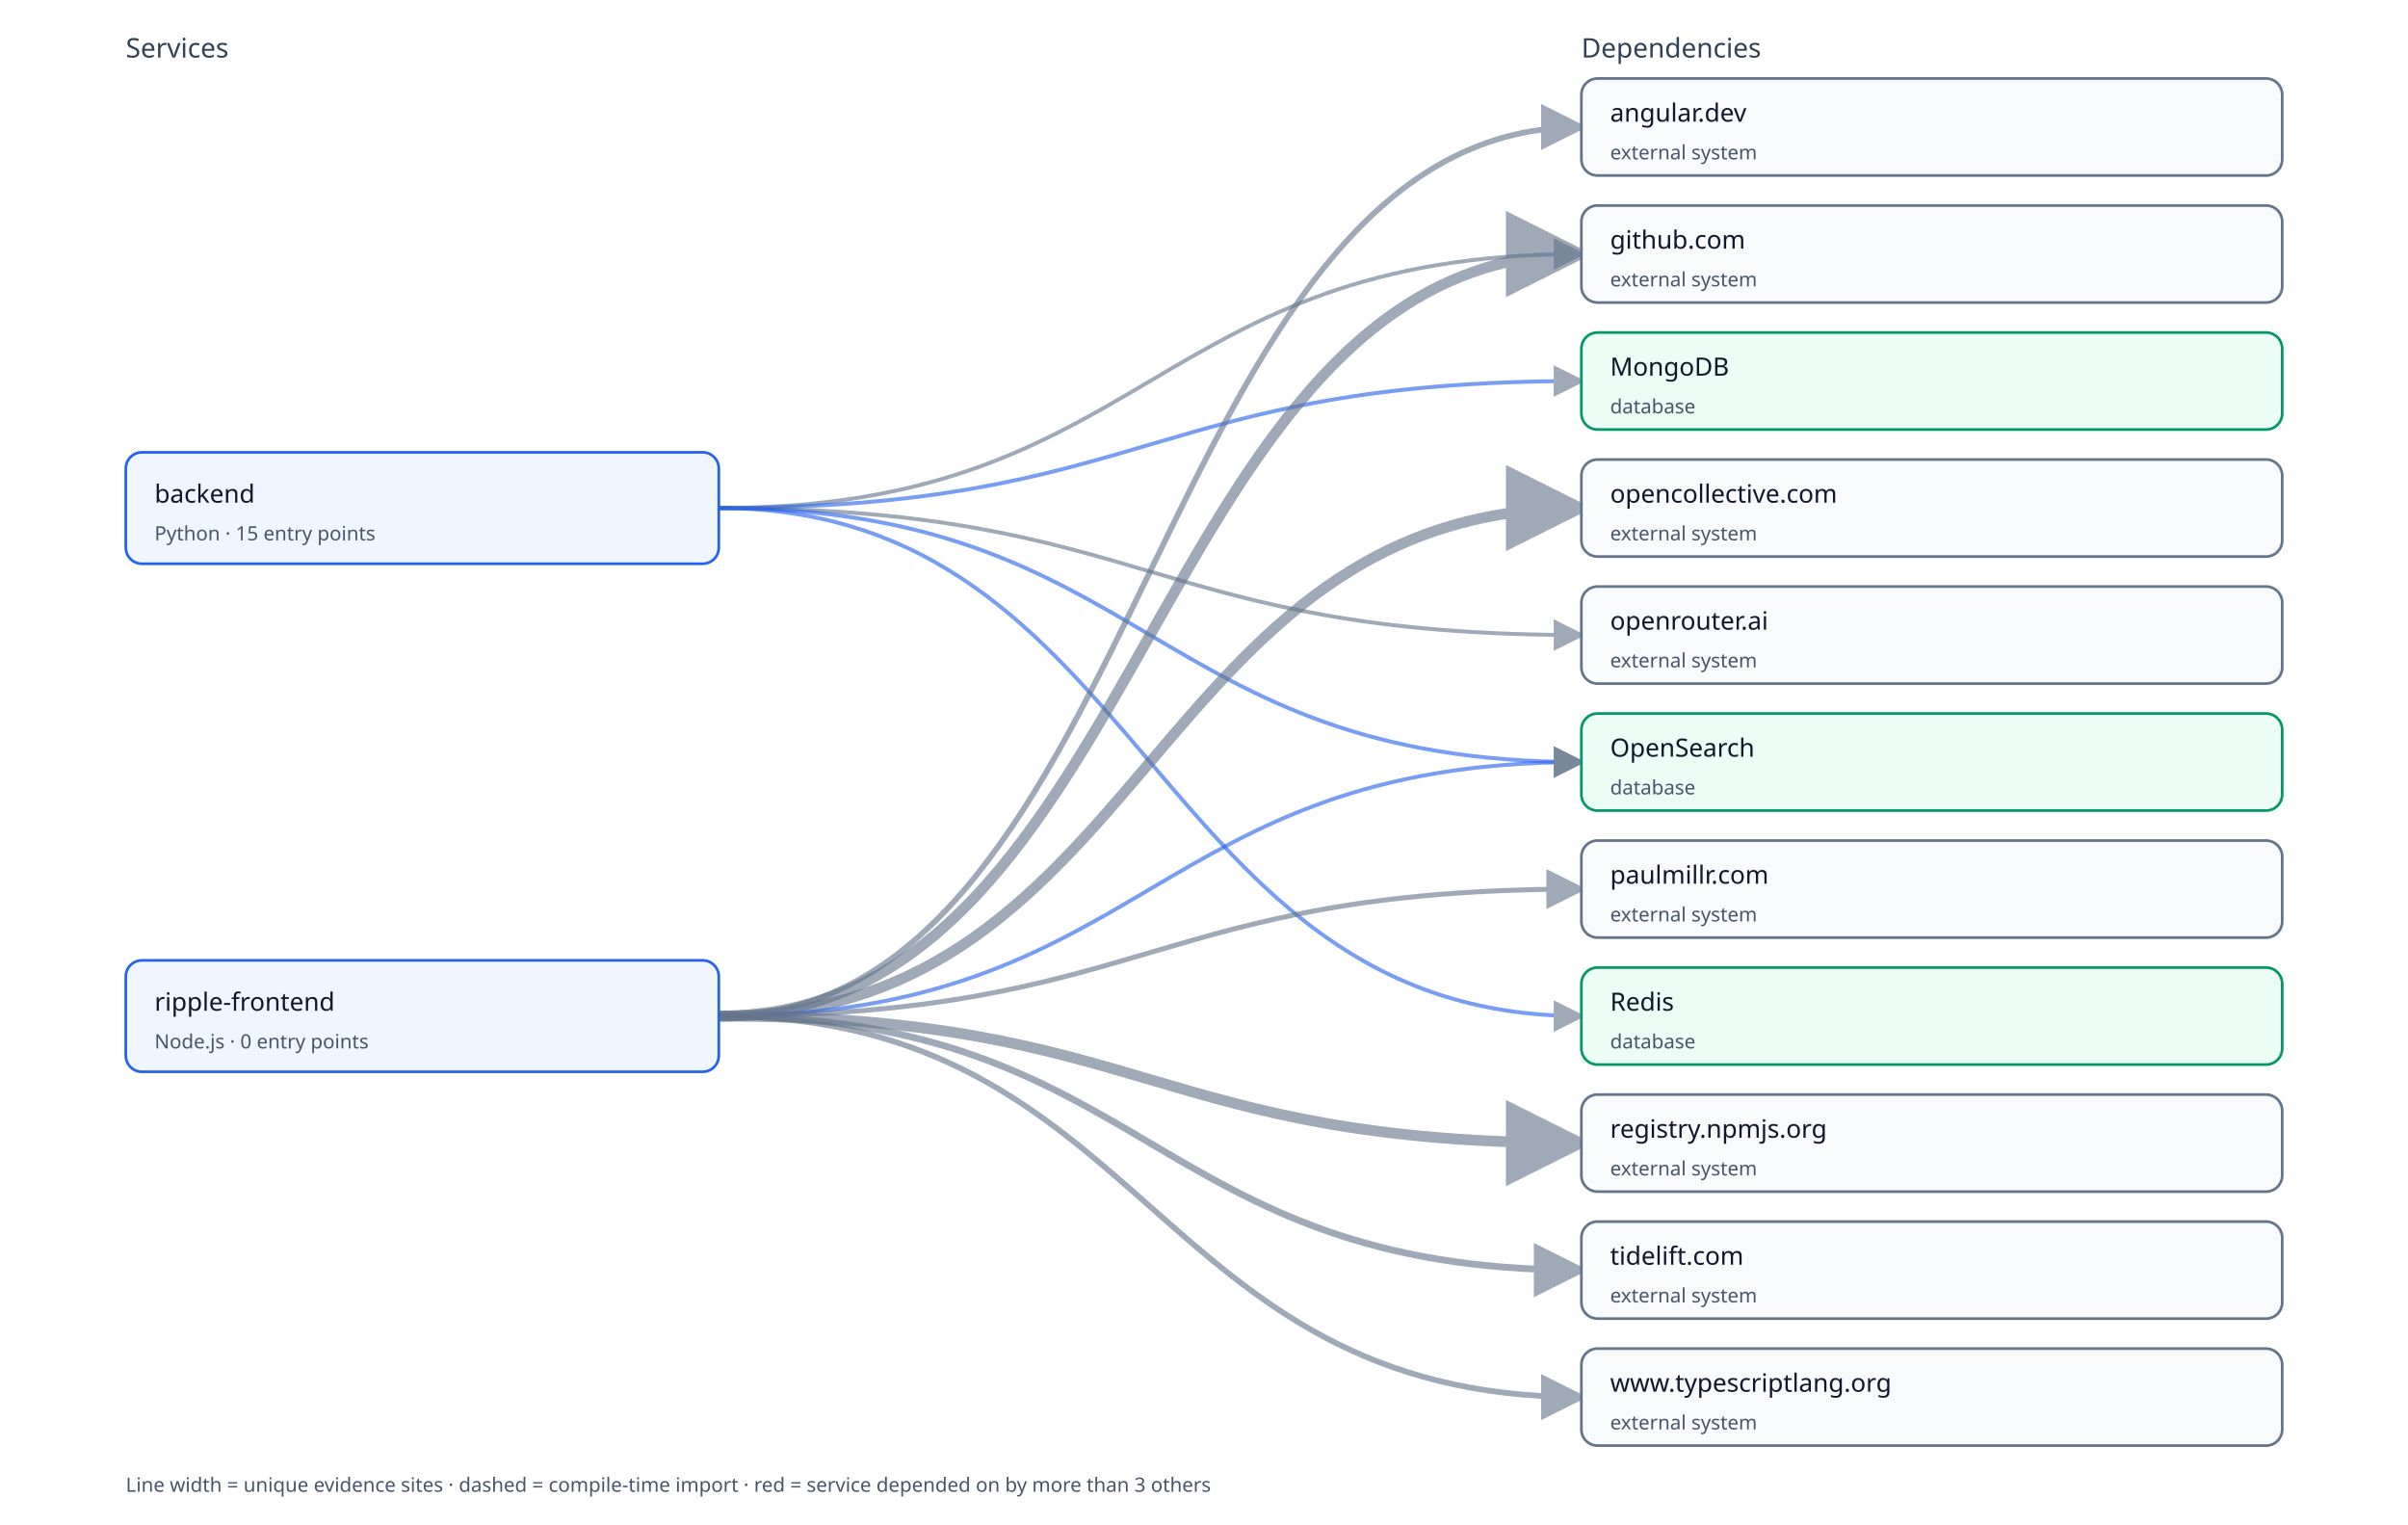
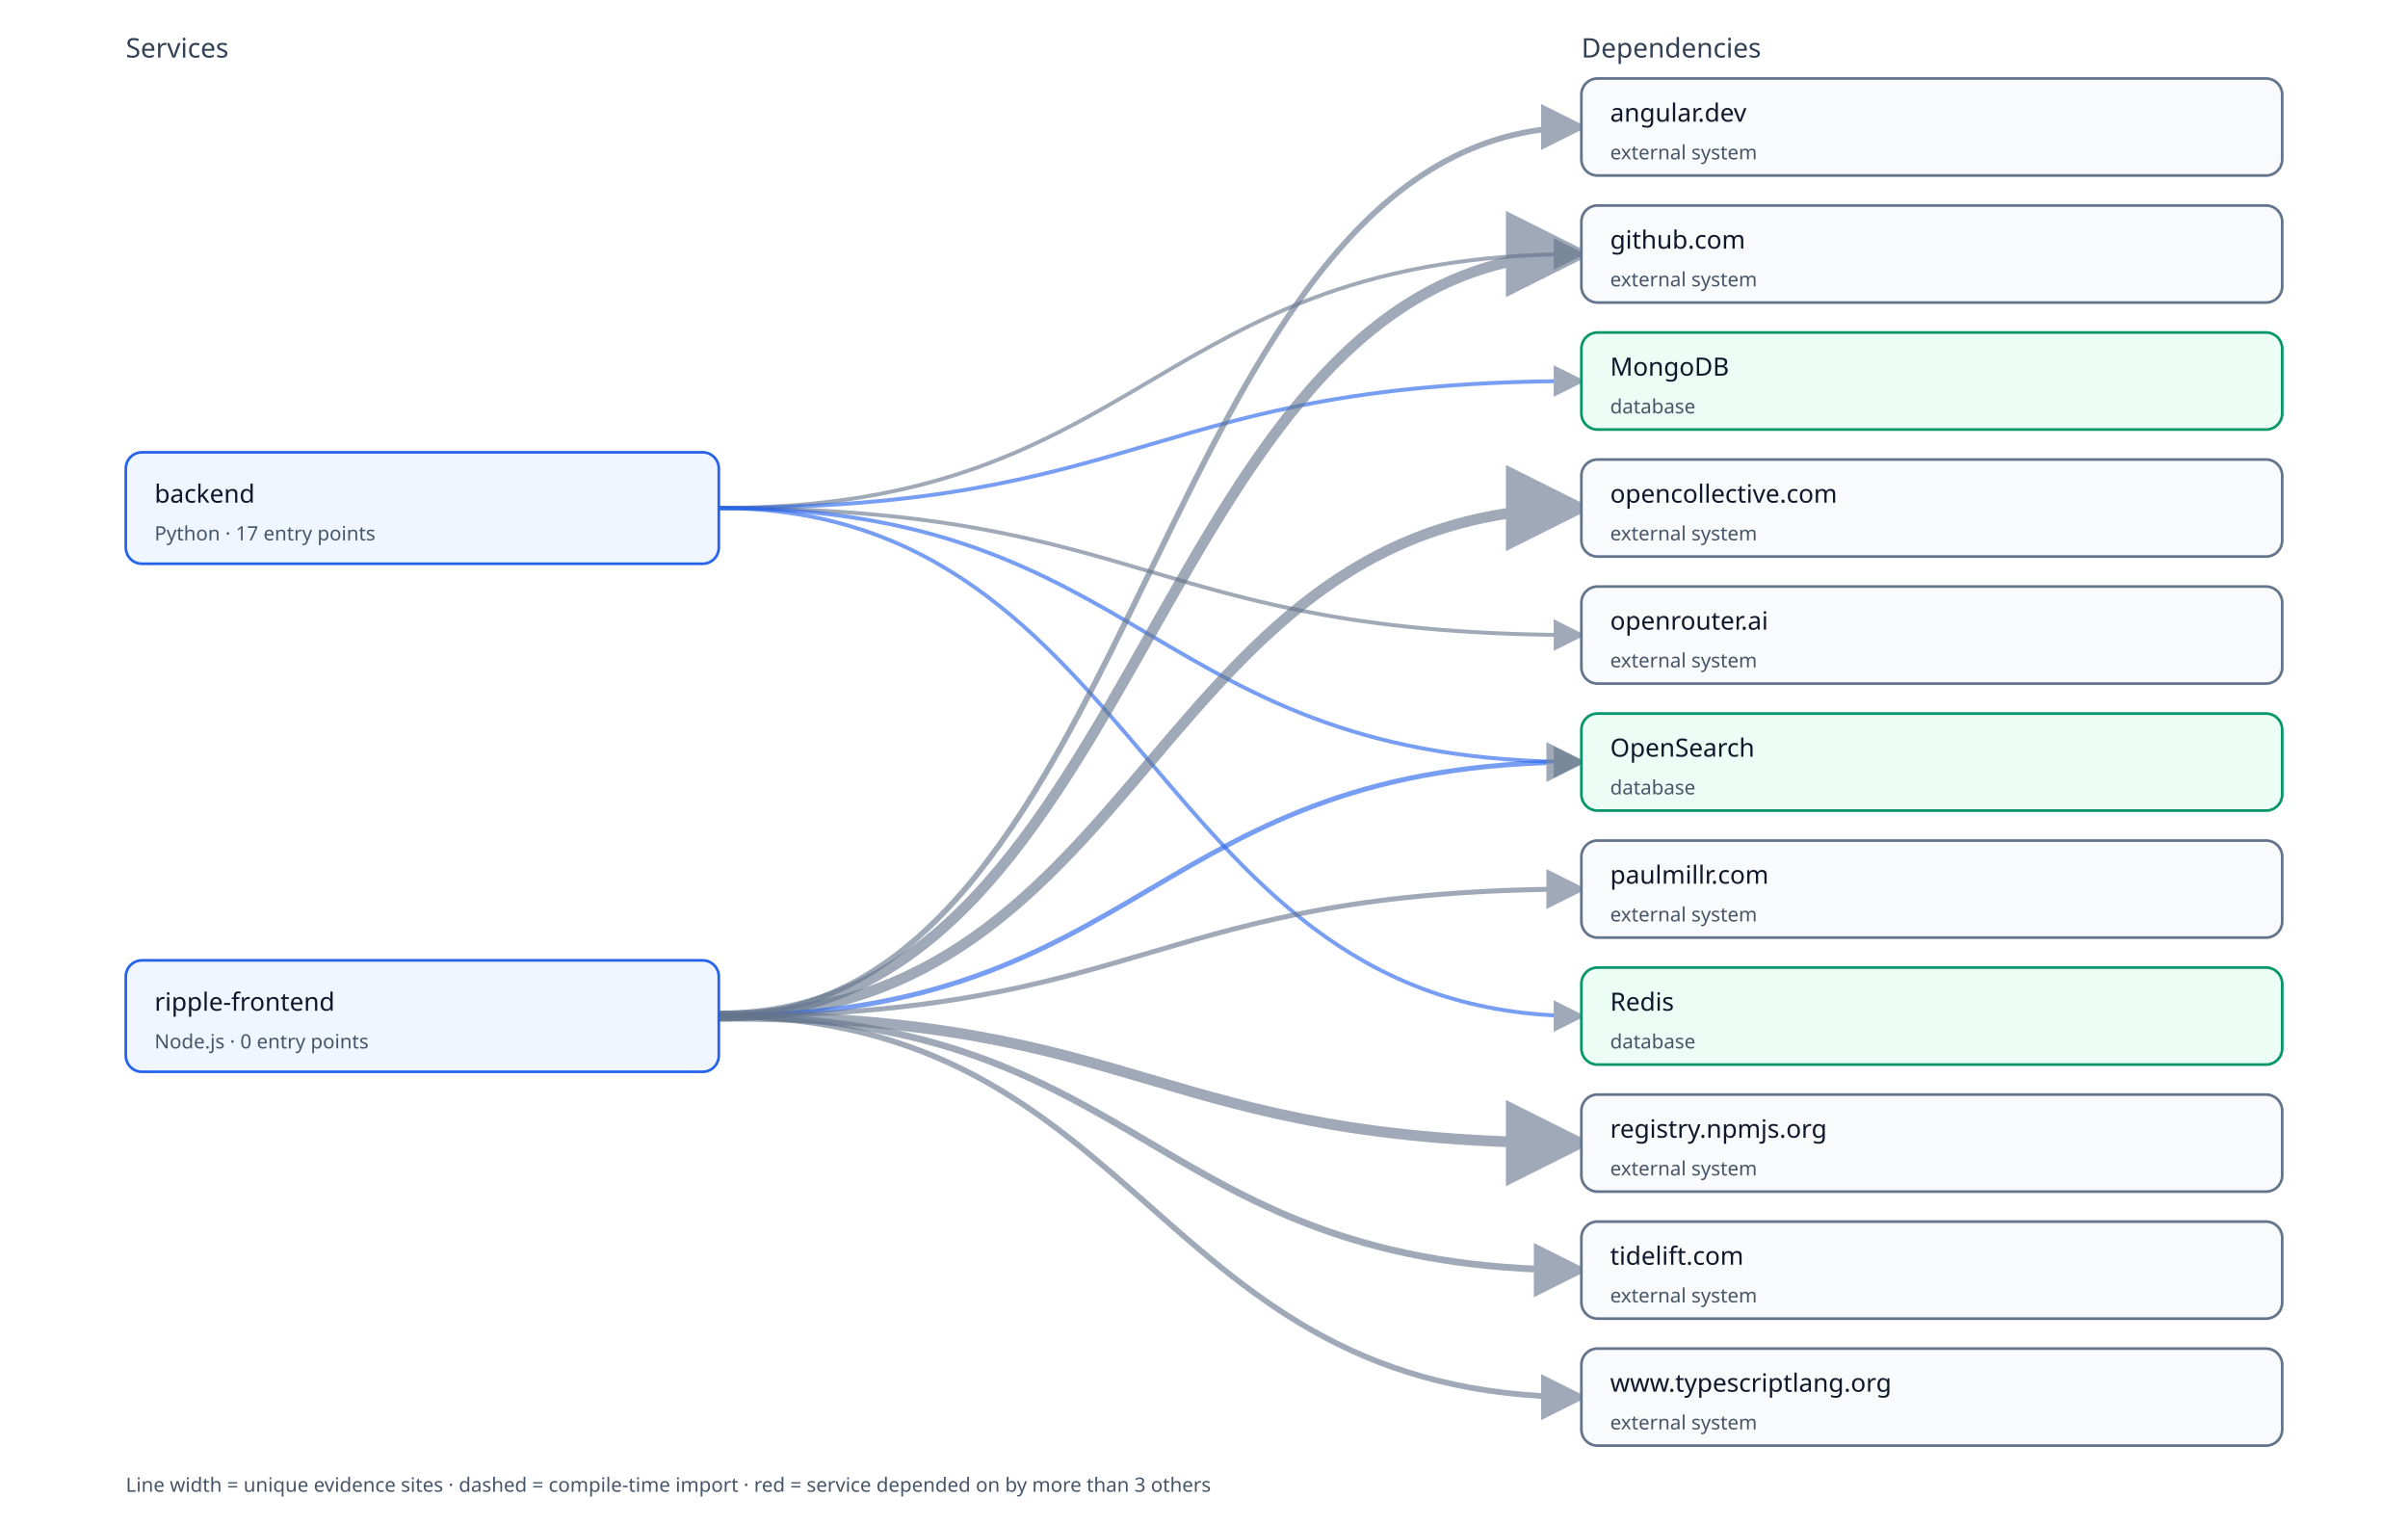
<svg xmlns="http://www.w3.org/2000/svg" width="1340" height="848" viewBox="0 0 1340 848" role="img" aria-labelledby="title description">
  <defs>
    <marker id="arrow" markerWidth="8" markerHeight="8" refX="7" refY="4" orient="auto">
      <path d="M0,0 L8,4 L0,8 Z" fill="#64748b" />
    </marker>
  </defs>
  <style>
svg{background:#fff;font-family:ui-sans-serif,system-ui,sans-serif}.edge{fill:none;stroke:#64748b;opacity:.62}.edge-queries{stroke:#2563eb}.edge-publishes,.edge-subscribes{stroke:#7c3aed}.edge-imports{stroke:#94a3b8}.node rect{fill:#f8fafc;stroke:#64748b;stroke-width:1.5}.node-service{cursor:pointer}.node-service rect{fill:#eff6ff;stroke:#2563eb}.node-service:focus rect{stroke-width:3}.node-database rect{fill:#ecfdf5;stroke:#059669}.node-external_api rect{fill:#f8fafc;stroke:#64748b}.node.danger rect{fill:#fee2e2;stroke:#dc2626;stroke-width:3}.node-title{font-size:14px;font-weight:500;fill:#0f172a}.node-detail{font-size:11px;font-weight:400;fill:#475569}.heading{font-size:15px;font-weight:500;fill:#334155}.legend{font-size:11px;fill:#475569}
</style>
  <text class="heading" x="70" y="32">Services</text>
  <text class="heading" x="880" y="32">Dependencies</text>
  <path class="edge edge-calls" d="M 400 282.667 C 640 282.667, 640 141.333, 880 141.333" stroke-width="2.20" marker-end="url(#arrow)" />
  <path class="edge edge-queries" d="M 400 282.667 C 640 282.667, 640 212, 880 212" stroke-width="2.20" marker-end="url(#arrow)" />
  <path class="edge edge-calls" d="M 400 282.667 C 640 282.667, 640 353.333, 880 353.333" stroke-width="2.20" marker-end="url(#arrow)" />
  <path class="edge edge-queries" d="M 400 282.667 C 640 282.667, 640 424, 880 424" stroke-width="2.20" marker-end="url(#arrow)" />
  <path class="edge edge-queries" d="M 400 282.667 C 640 282.667, 640 565.333, 880 565.333" stroke-width="2.20" marker-end="url(#arrow)" />
  <path class="edge edge-calls" d="M 400 565.333 C 640 565.333, 640 70.667, 880 70.667" stroke-width="3.20" marker-end="url(#arrow)" />
  <path class="edge edge-calls" d="M 400 565.333 C 640 565.333, 640 141.333, 880 141.333" stroke-width="6.00" marker-end="url(#arrow)" />
  <path class="edge edge-calls" d="M 400 565.333 C 640 565.333, 640 282.667, 880 282.667" stroke-width="6.00" marker-end="url(#arrow)" />
-   <path class="edge edge-queries" d="M 400 565.333 C 640 565.333, 640 424, 880 424" stroke-width="2.20" marker-end="url(#arrow)" />
+   <path class="edge edge-queries" d="M 400 565.333 C 640 565.333, 640 424, 880 424" stroke-width="2.78" marker-end="url(#arrow)" />
  <path class="edge edge-calls" d="M 400 565.333 C 640 565.333, 640 494.667, 880 494.667" stroke-width="2.78" marker-end="url(#arrow)" />
  <path class="edge edge-calls" d="M 400 565.333 C 640 565.333, 640 636, 880 636" stroke-width="6.00" marker-end="url(#arrow)" />
  <path class="edge edge-calls" d="M 400 565.333 C 640 565.333, 640 706.667, 880 706.667" stroke-width="3.78" marker-end="url(#arrow)" />
  <path class="edge edge-calls" d="M 400 565.333 C 640 565.333, 640 777.333, 880 777.333" stroke-width="3.20" marker-end="url(#arrow)" />
  <g class="node node-external_api" data-node-id="angular.dev" data-node-type="external_api">
    <rect x="880" y="43.667" width="390" height="54" rx="9" />
    <text class="node-title" x="896" y="67.667">angular.dev</text>
    <text class="node-detail" x="896" y="88.667">external system</text>
  </g>
  <g class="node node-service" data-node-id="backend" data-node-type="service" role="button" tabindex="0">
    <rect x="70" y="251.667" width="330" height="62" rx="9" />
    <text class="node-title" x="86" y="279.667">backend</text>
-     <text class="node-detail" x="86" y="300.667">Python · 15 entry points</text>
+     <text class="node-detail" x="86" y="300.667">Python · 17 entry points</text>
  </g>
  <g class="node node-external_api" data-node-id="github.com" data-node-type="external_api">
    <rect x="880" y="114.333" width="390" height="54" rx="9" />
    <text class="node-title" x="896" y="138.333">github.com</text>
    <text class="node-detail" x="896" y="159.333">external system</text>
  </g>
  <g class="node node-database" data-node-id="MongoDB" data-node-type="database">
    <rect x="880" y="185" width="390" height="54" rx="9" />
    <text class="node-title" x="896" y="209">MongoDB</text>
    <text class="node-detail" x="896" y="230">database</text>
  </g>
  <g class="node node-external_api" data-node-id="opencollective.com" data-node-type="external_api">
    <rect x="880" y="255.667" width="390" height="54" rx="9" />
    <text class="node-title" x="896" y="279.667">opencollective.com</text>
    <text class="node-detail" x="896" y="300.667">external system</text>
  </g>
  <g class="node node-external_api" data-node-id="openrouter.ai" data-node-type="external_api">
    <rect x="880" y="326.333" width="390" height="54" rx="9" />
    <text class="node-title" x="896" y="350.333">openrouter.ai</text>
    <text class="node-detail" x="896" y="371.333">external system</text>
  </g>
  <g class="node node-database" data-node-id="OpenSearch" data-node-type="database">
    <rect x="880" y="397" width="390" height="54" rx="9" />
    <text class="node-title" x="896" y="421">OpenSearch</text>
    <text class="node-detail" x="896" y="442">database</text>
  </g>
  <g class="node node-external_api" data-node-id="paulmillr.com" data-node-type="external_api">
    <rect x="880" y="467.667" width="390" height="54" rx="9" />
    <text class="node-title" x="896" y="491.667">paulmillr.com</text>
    <text class="node-detail" x="896" y="512.667">external system</text>
  </g>
  <g class="node node-database" data-node-id="Redis" data-node-type="database">
    <rect x="880" y="538.333" width="390" height="54" rx="9" />
    <text class="node-title" x="896" y="562.333">Redis</text>
    <text class="node-detail" x="896" y="583.333">database</text>
  </g>
  <g class="node node-external_api" data-node-id="registry.npmjs.org" data-node-type="external_api">
    <rect x="880" y="609" width="390" height="54" rx="9" />
    <text class="node-title" x="896" y="633">registry.npmjs.org</text>
    <text class="node-detail" x="896" y="654">external system</text>
  </g>
  <g class="node node-service" data-node-id="ripple-frontend" data-node-type="service" role="button" tabindex="0">
    <rect x="70" y="534.333" width="330" height="62" rx="9" />
    <text class="node-title" x="86" y="562.333">ripple-frontend</text>
    <text class="node-detail" x="86" y="583.333">Node.js · 0 entry points</text>
  </g>
  <g class="node node-external_api" data-node-id="tidelift.com" data-node-type="external_api">
    <rect x="880" y="679.667" width="390" height="54" rx="9" />
    <text class="node-title" x="896" y="703.667">tidelift.com</text>
    <text class="node-detail" x="896" y="724.667">external system</text>
  </g>
  <g class="node node-external_api" data-node-id="www.typescriptlang.org" data-node-type="external_api">
    <rect x="880" y="750.333" width="390" height="54" rx="9" />
    <text class="node-title" x="896" y="774.333">www.typescriptlang.org</text>
    <text class="node-detail" x="896" y="795.333">external system</text>
  </g>
  <g transform="translate(70,830)">
    <text class="legend" x="0" y="0">Line width = unique evidence sites · dashed = compile-time import · red = service depended on by more than 3 others</text>
  </g>
</svg>
